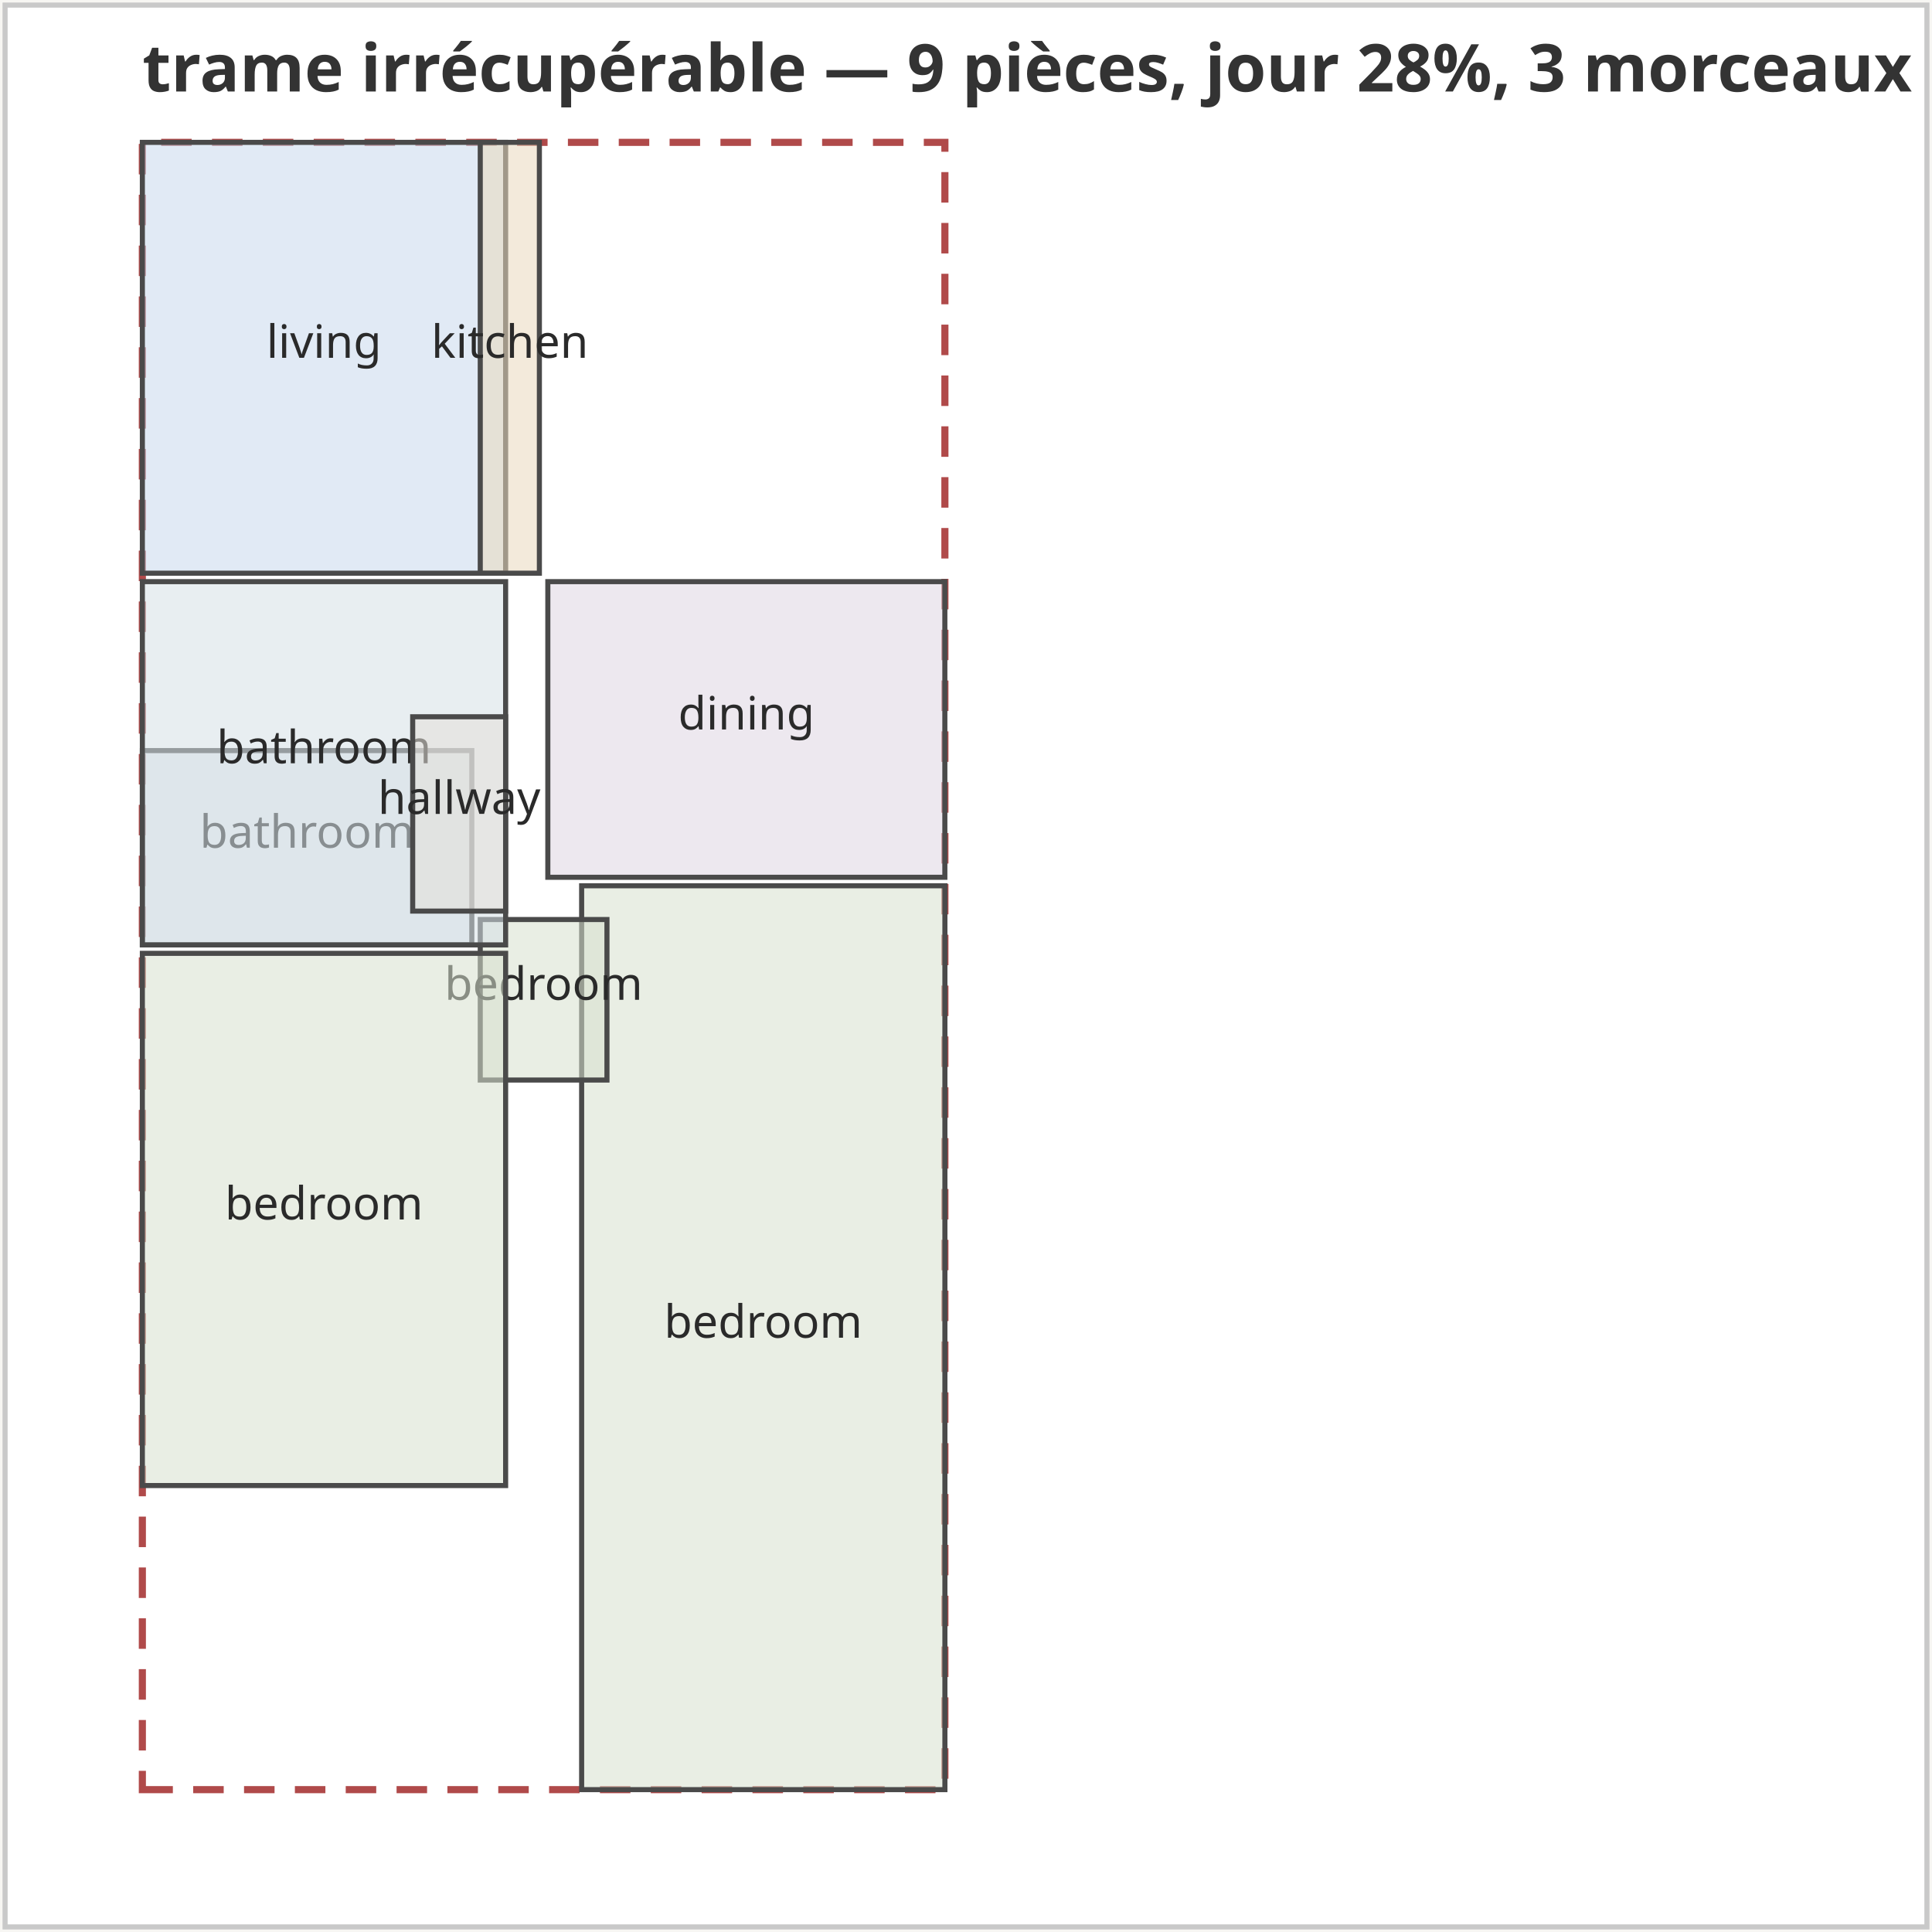
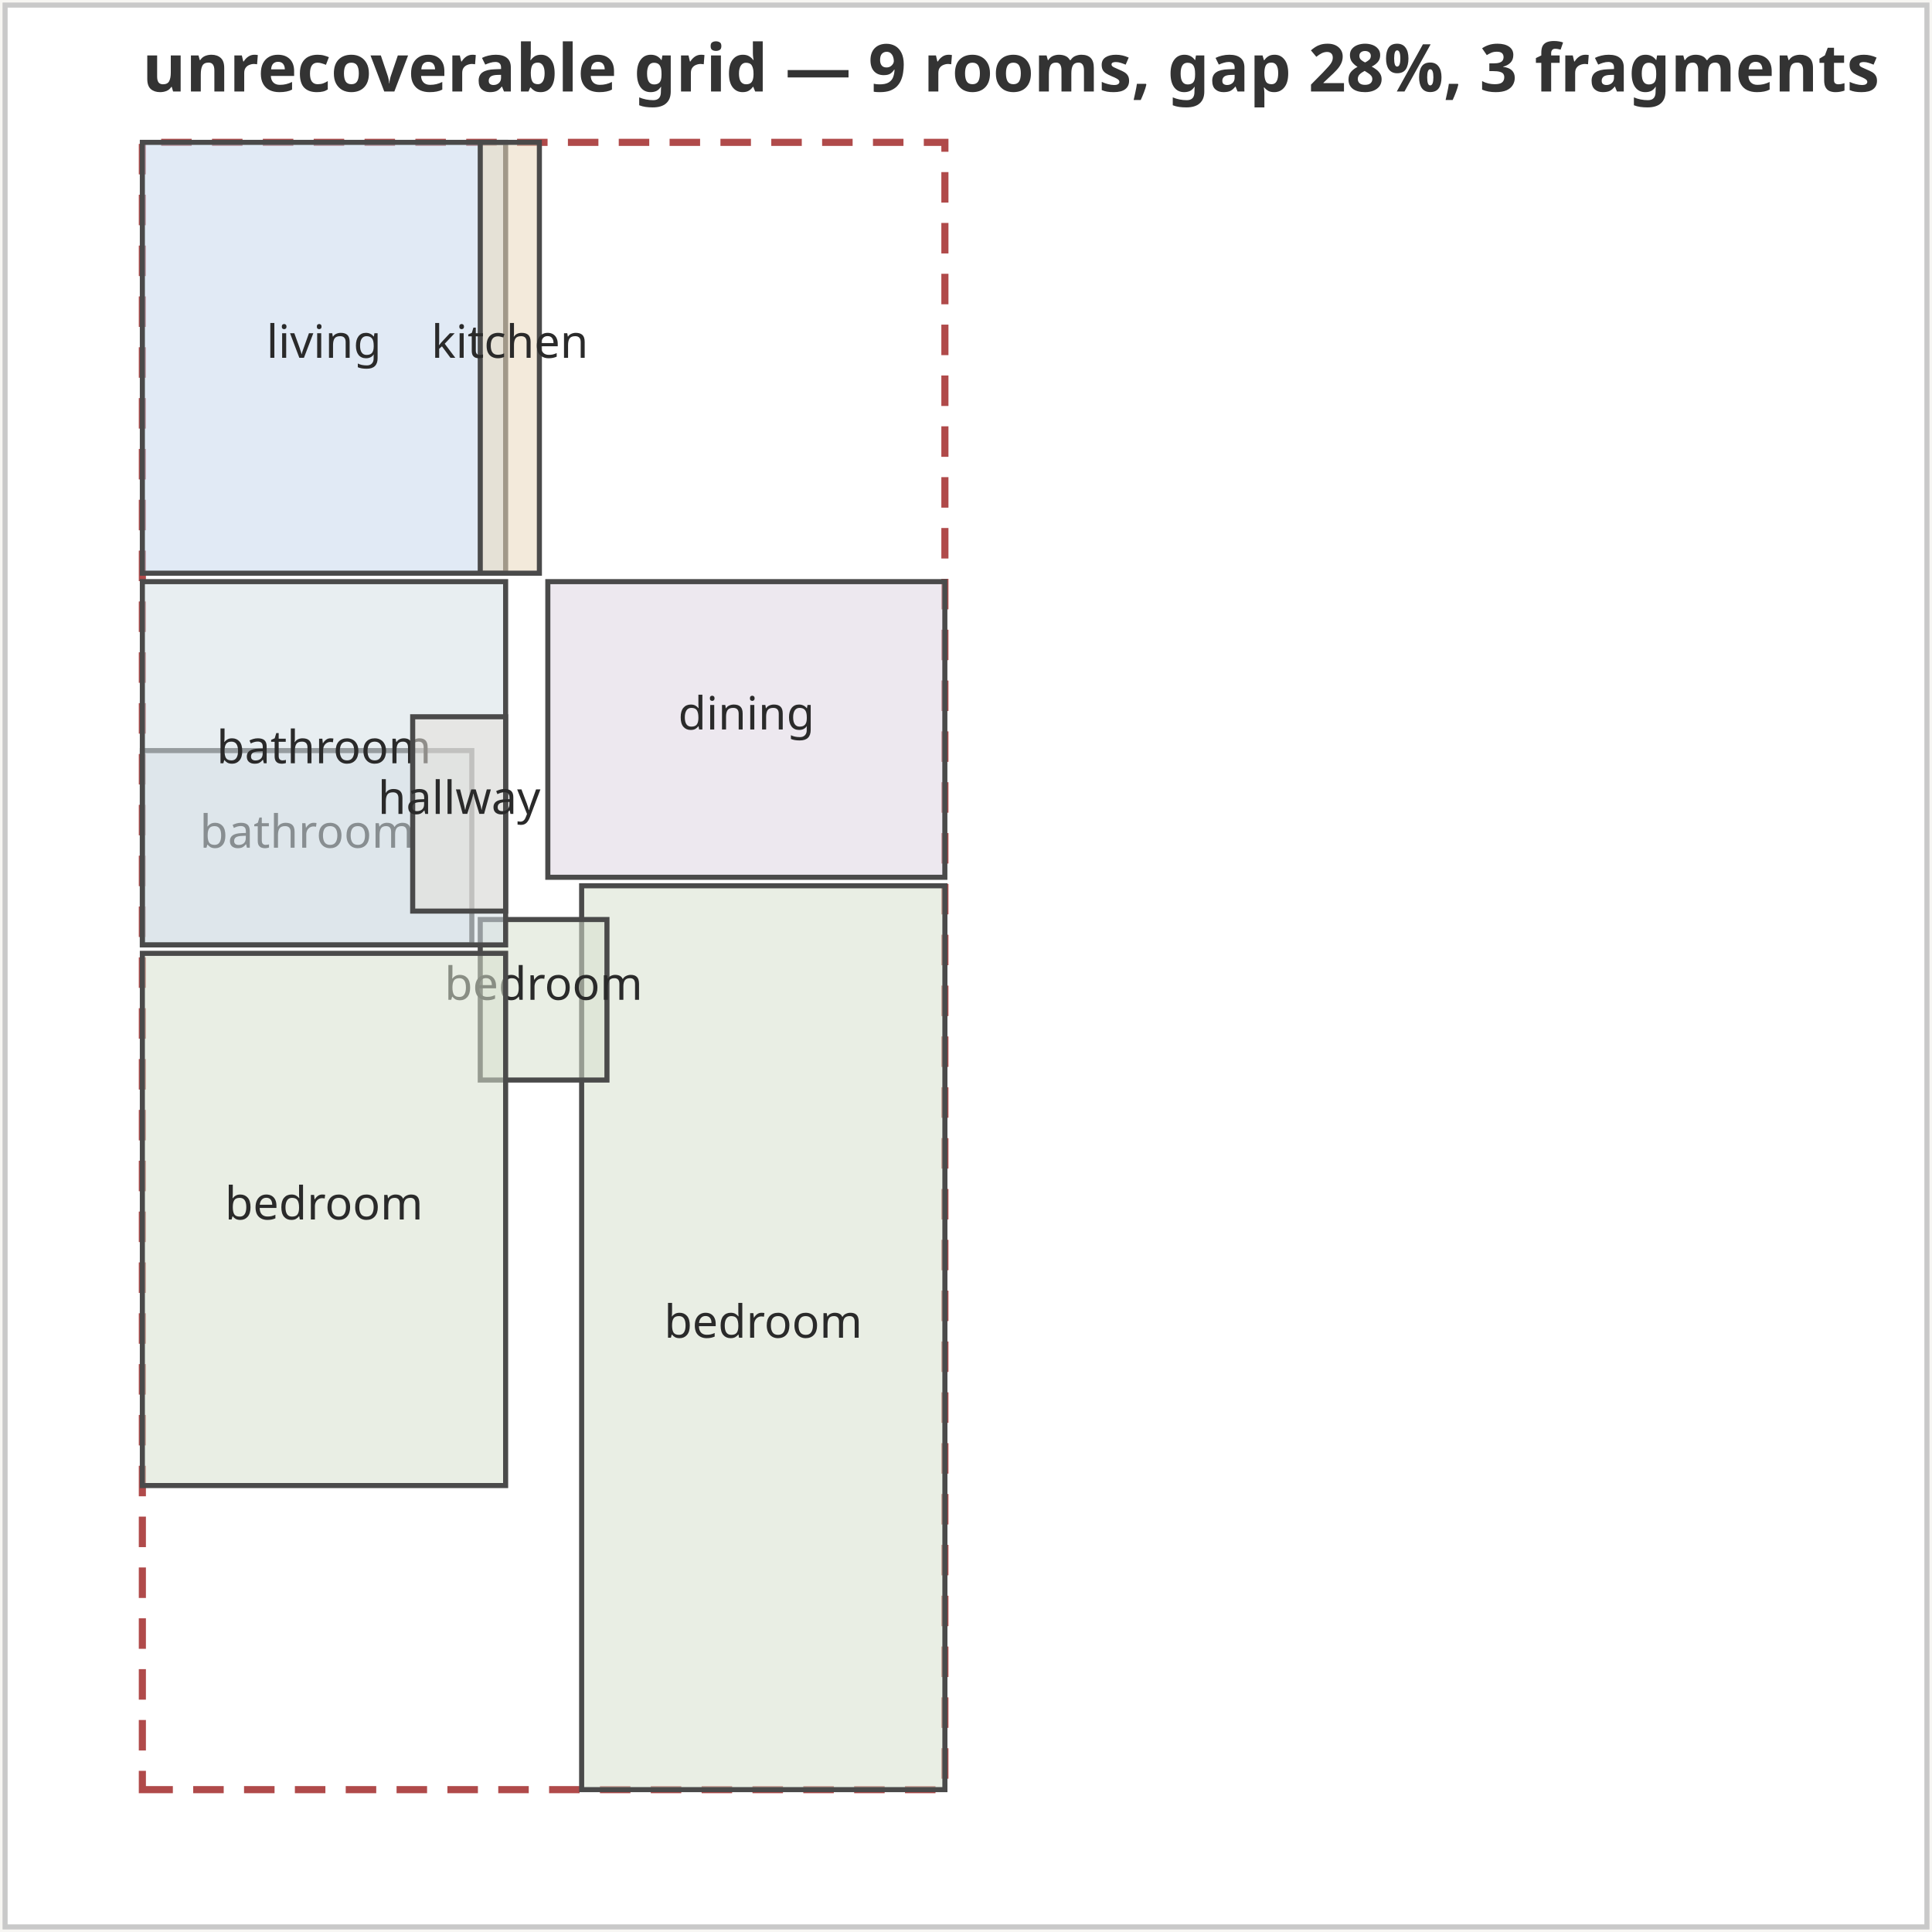
<svg xmlns="http://www.w3.org/2000/svg" width="380" height="380" viewBox="0 0 380 380">
  <rect width="380" height="380" fill="#f7f6f3" />
  <rect x="1.0" y="1" width="378.0" height="378.0" fill="#ffffff" stroke="#c9c9c9" stroke-width="1" />
-   <text x="28.0" y="18" font-family="system-ui,sans-serif" font-size="13" font-weight="600" fill="#333">trame irrécupérable — 9 pièces, jour 28%, 3 morceaux</text>
+   <text x="28.0" y="18" font-family="system-ui,sans-serif" font-size="13" font-weight="600" fill="#333">unrecoverable grid — 9 rooms, gap 28%, 3 fragments</text>
  <polygon points="28.00,352.00 185.85,352.00 185.85,28.00 28.00,28.00" fill="none" stroke="#b04a4a" stroke-width="1.4" stroke-dasharray="6 4" />
  <rect x="28.00" y="28.00" width="71.45" height="84.74" fill="#c8d9ec" fill-opacity="0.55" stroke="#4a4a4a" stroke-width="1" />
  <text x="63.72" y="70.37" text-anchor="middle" font-family="system-ui,sans-serif" font-size="9" fill="#2a2a2a">living</text>
  <rect x="94.46" y="28.00" width="11.63" height="84.74" fill="#e8d9bd" fill-opacity="0.55" stroke="#4a4a4a" stroke-width="1" />
  <text x="100.28" y="70.37" text-anchor="middle" font-family="system-ui,sans-serif" font-size="9" fill="#2a2a2a">kitchen</text>
  <rect x="107.75" y="114.40" width="78.09" height="58.15" fill="#ded4e2" fill-opacity="0.55" stroke="#4a4a4a" stroke-width="1" />
  <text x="146.80" y="143.48" text-anchor="middle" font-family="system-ui,sans-serif" font-size="9" fill="#2a2a2a">dining</text>
  <rect x="114.40" y="174.22" width="71.45" height="177.78" fill="#d6e0cd" fill-opacity="0.55" stroke="#4a4a4a" stroke-width="1" />
  <text x="150.12" y="263.11" text-anchor="middle" font-family="system-ui,sans-serif" font-size="9" fill="#2a2a2a">bedroom</text>
  <rect x="94.46" y="180.86" width="24.92" height="31.57" fill="#d6e0cd" fill-opacity="0.55" stroke="#4a4a4a" stroke-width="1" />
  <text x="106.92" y="196.65" text-anchor="middle" font-family="system-ui,sans-serif" font-size="9" fill="#2a2a2a">bedroom</text>
  <rect x="28.00" y="187.51" width="71.45" height="104.68" fill="#d6e0cd" fill-opacity="0.55" stroke="#4a4a4a" stroke-width="1" />
  <text x="63.72" y="239.85" text-anchor="middle" font-family="system-ui,sans-serif" font-size="9" fill="#2a2a2a">bedroom</text>
  <rect x="28.00" y="147.63" width="64.80" height="38.22" fill="#d5dfe6" fill-opacity="0.55" stroke="#4a4a4a" stroke-width="1" />
  <text x="60.40" y="166.74" text-anchor="middle" font-family="system-ui,sans-serif" font-size="9" fill="#2a2a2a">bathroom</text>
  <rect x="28.00" y="114.40" width="71.45" height="71.45" fill="#d5dfe6" fill-opacity="0.55" stroke="#4a4a4a" stroke-width="1" />
  <text x="63.72" y="150.12" text-anchor="middle" font-family="system-ui,sans-serif" font-size="9" fill="#2a2a2a">bathroom</text>
  <rect x="81.17" y="140.98" width="18.28" height="38.22" fill="#e4e0d8" fill-opacity="0.55" stroke="#4a4a4a" stroke-width="1" />
  <text x="90.31" y="160.09" text-anchor="middle" font-family="system-ui,sans-serif" font-size="9" fill="#2a2a2a">hallway</text>
</svg>
